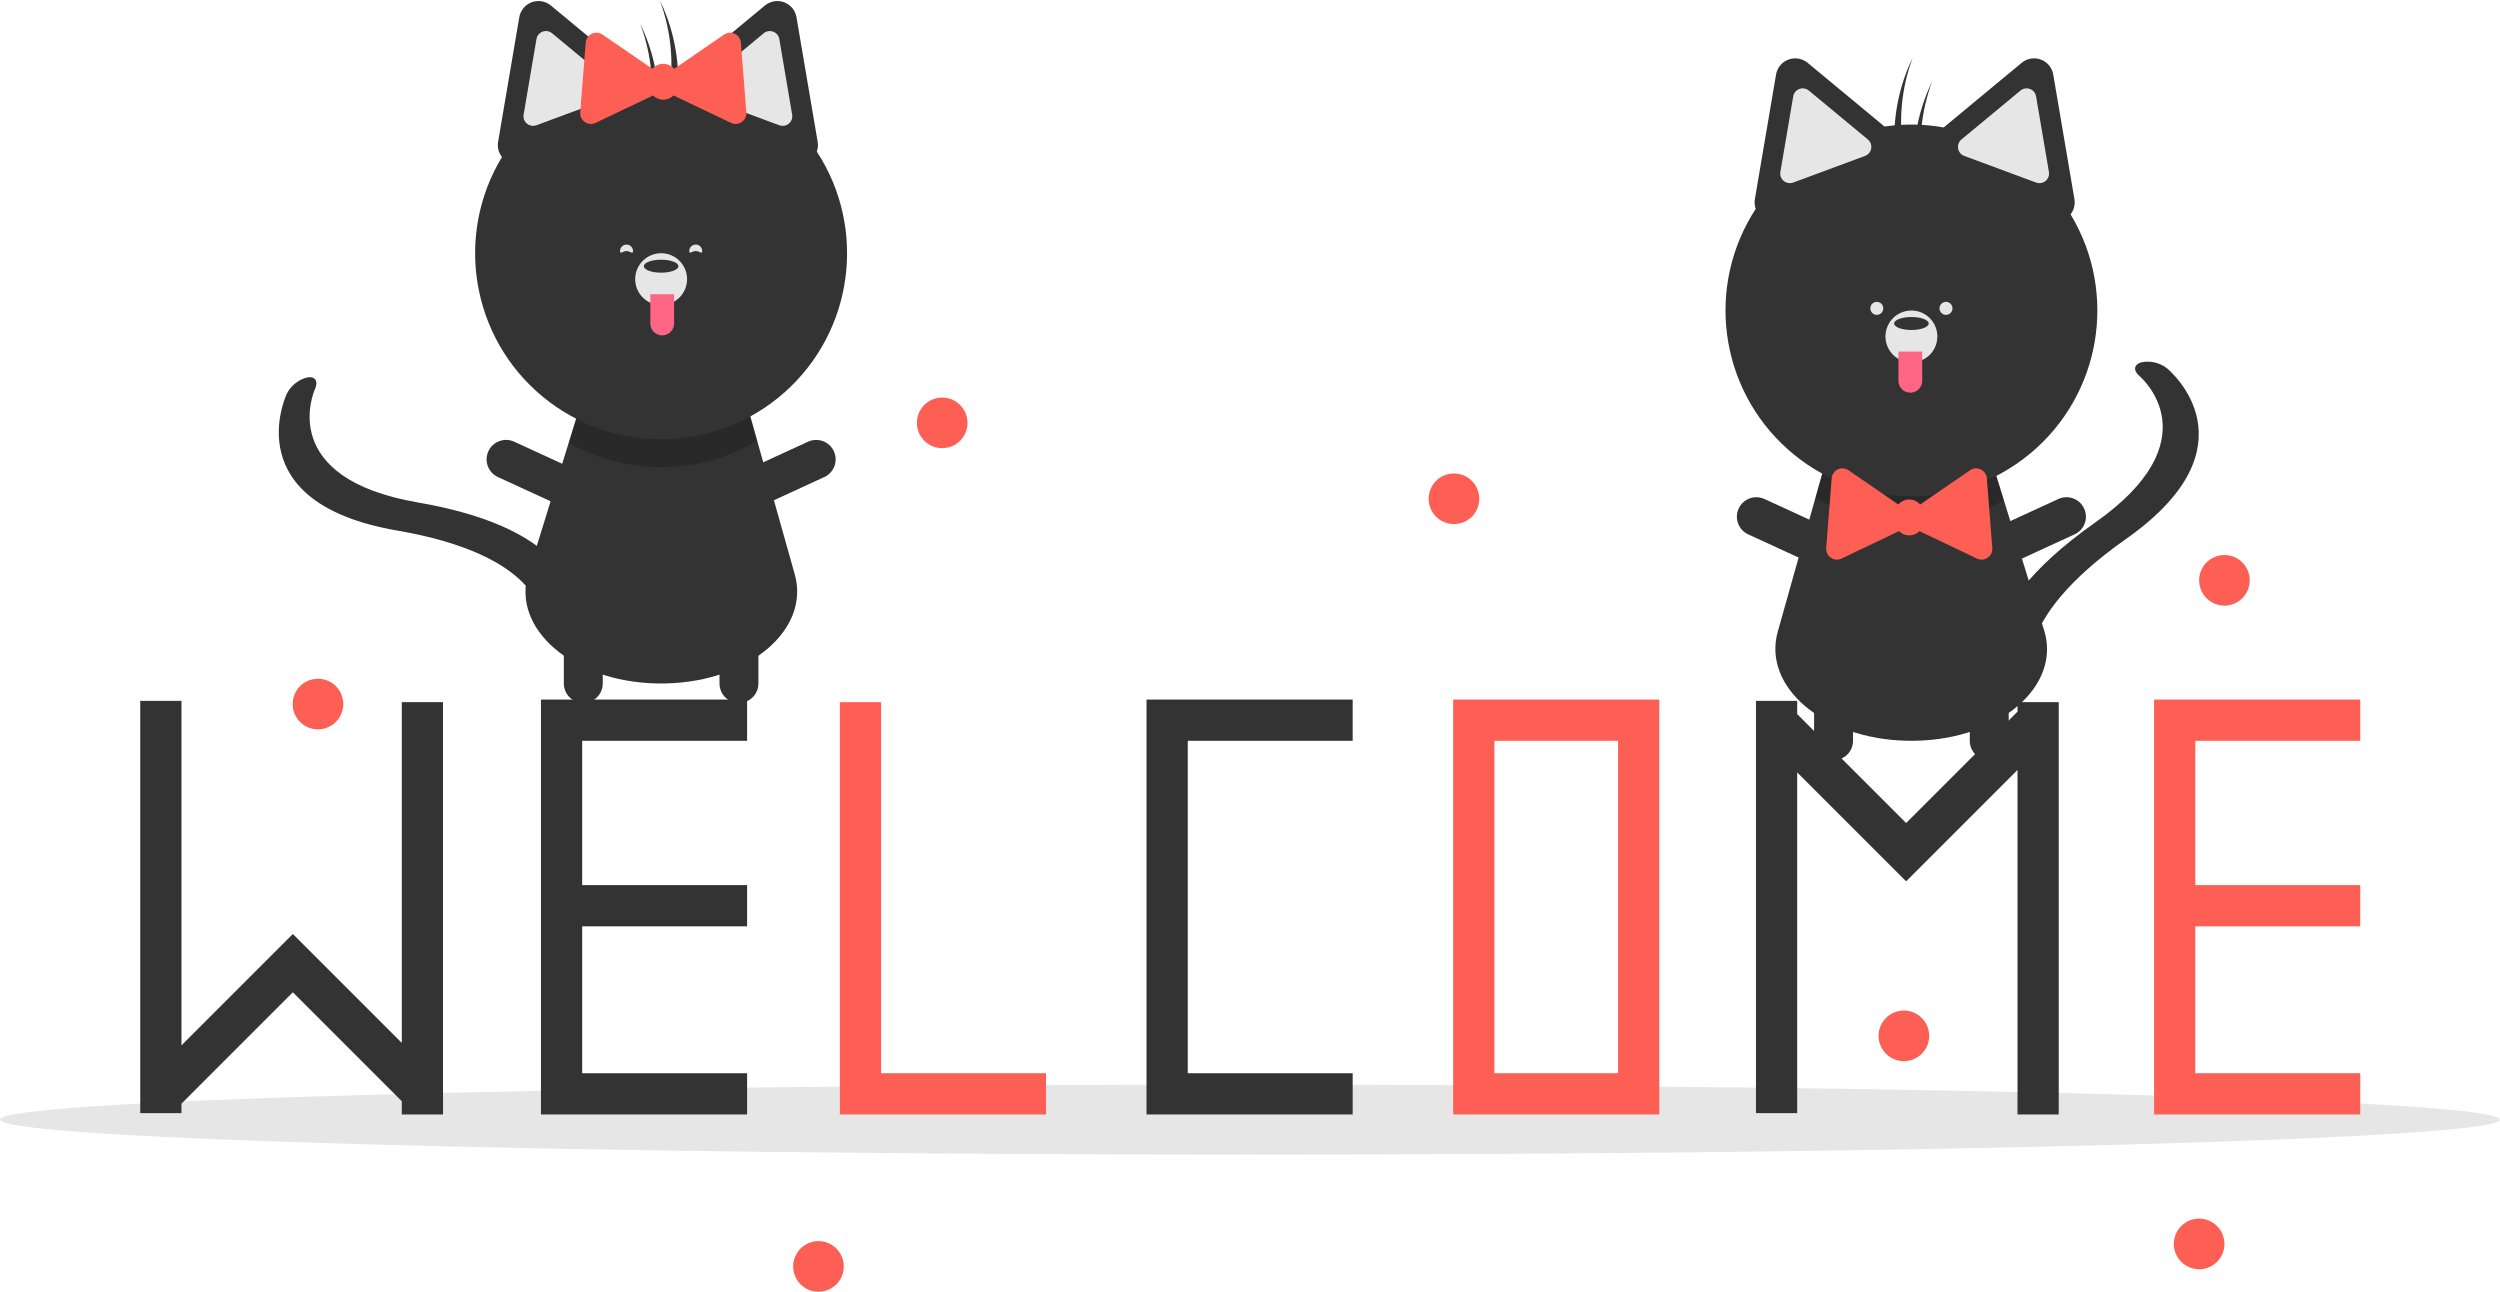
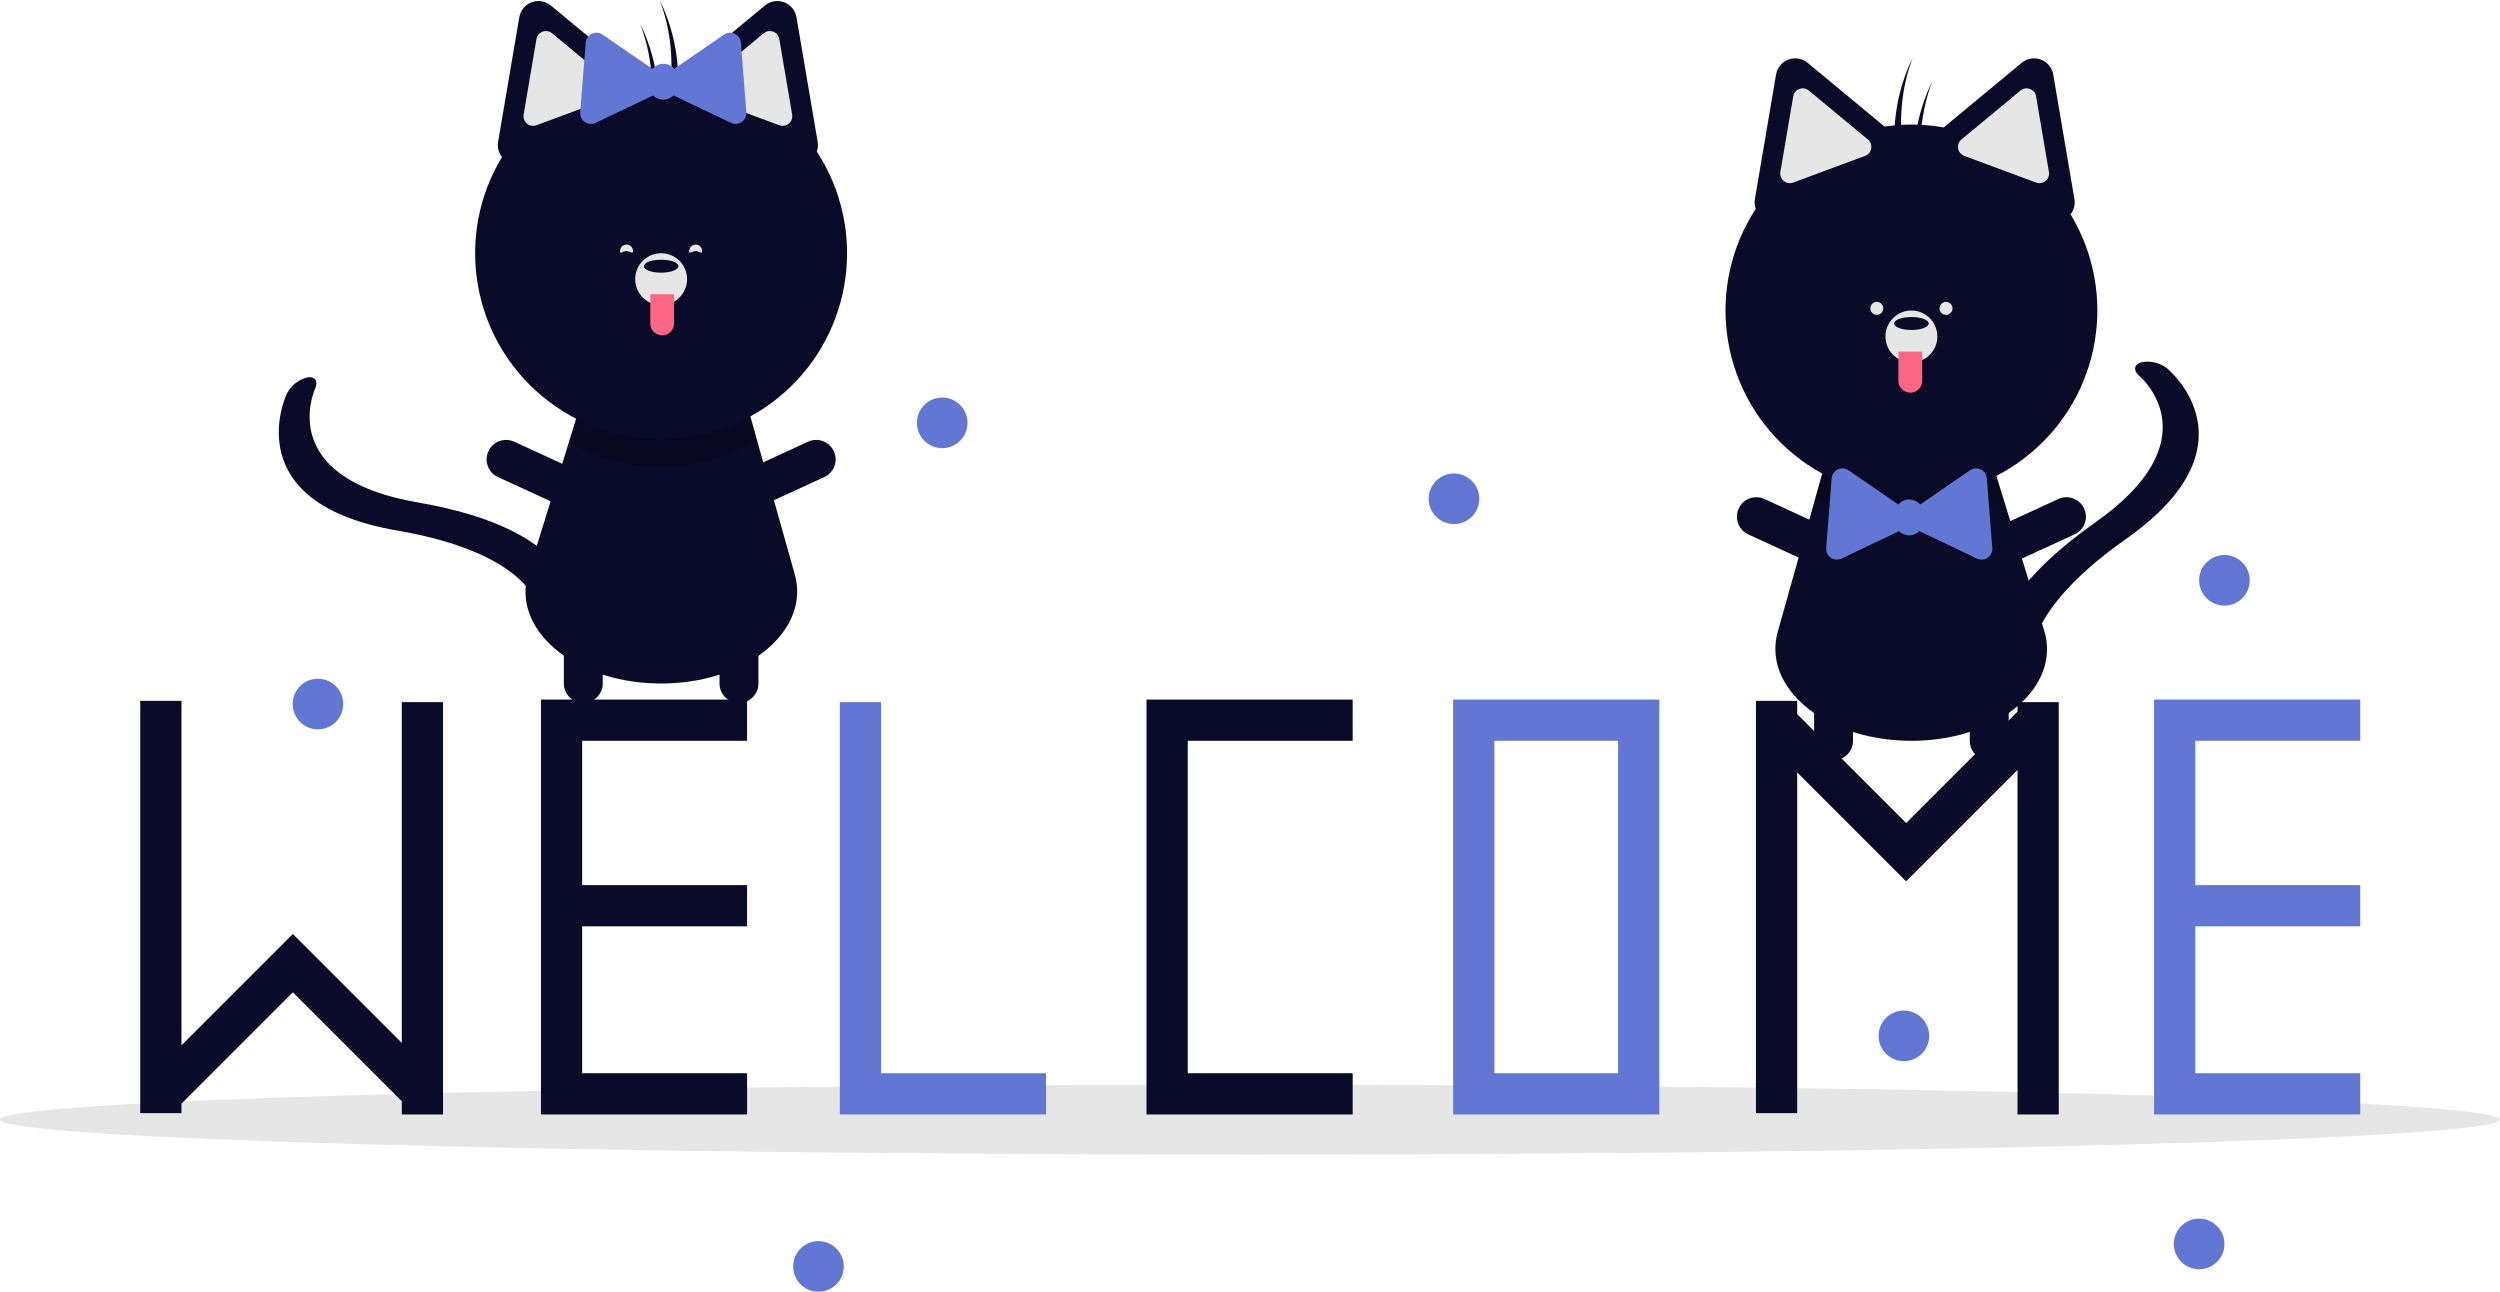
<svg xmlns="http://www.w3.org/2000/svg" id="a767eac7-073f-42f5-be07-7b01228cc98c" data-name="Layer 1" width="889.076" height="459.38" viewBox="0 0 889.076 459.38">
  <ellipse cx="444.538" cy="398.169" rx="444.538" ry="12.435" fill="#e6e6e6" />
-   <path d="M836.907,483.742c-.561.008-1.123.015-1.692.015s-1.13-.008-1.692-.015c-29.757-.677-51.326-19.269-45.836-38.777l13.387-47.589,3.383-12.041,59.976,1.023,3.645,11.78,14.348,46.366C888.502,464.119,866.934,483.065,836.907,483.742Z" transform="translate(-155.4622 -220.3102)" fill="#333" />
+   <path d="M836.907,483.742c-.561.008-1.123.015-1.692.015s-1.13-.008-1.692-.015c-29.757-.677-51.326-19.269-45.836-38.777l13.387-47.589,3.383-12.041,59.976,1.023,3.645,11.78,14.348,46.366C888.502,464.119,866.934,483.065,836.907,483.742Z" transform="translate(-155.4622 -220.3102)" fill="#0a0b29" />
  <path d="M868.079,398.137a66.201,66.201,0,0,1-67.004-.761l3.383-12.041,59.976,1.023Z" transform="translate(-155.4622 -220.3102)" opacity="0.2" />
-   <path d="M865.548,446.544c2.591-9.656,11.106-23.585,34.987-40.38,41.648-29.294,16.803-51.259,15.727-52.18-2.258-1.93-1.925-4.098.775-4.839a11.224,11.224,0,0,1,9.034,2.103c1.348,1.115,32.459,27.683-14.537,60.734-42.295,29.75-33.302,49.169-33.199,49.355,1.133,2.077-.684,3.739-4.063,3.716s-7.039-1.723-8.176-3.797C865.856,460.818,863.135,455.533,865.548,446.544Z" transform="translate(-155.4622 -220.3102)" fill="#333" />
-   <path d="M807.534,490.677a6.92,6.92,0,0,1-6.92-6.92V453.769a6.92,6.92,0,0,1,13.841,0v29.988A6.92,6.92,0,0,1,807.534,490.677Z" transform="translate(-155.4622 -220.3102)" fill="#333" />
-   <path d="M813.602,419.484a6.92,6.92,0,0,1-9.179,3.394l-27.243-12.534a6.92,6.92,0,0,1,5.785-12.574l27.243,12.534A6.92,6.92,0,0,1,813.602,419.484Z" transform="translate(-155.4622 -220.3102)" fill="#333" />
-   <path d="M856.829,419.484a6.92,6.92,0,0,0,9.179,3.394l27.243-12.534a6.92,6.92,0,0,0-5.785-12.574l-27.243,12.534A6.92,6.92,0,0,0,856.829,419.484Z" transform="translate(-155.4622 -220.3102)" fill="#333" />
-   <path d="M862.897,490.677a6.92,6.92,0,0,0,6.92-6.92V453.769a6.92,6.92,0,1,0-13.841,0v29.988A6.92,6.92,0,0,0,862.897,490.677Z" transform="translate(-155.4622 -220.3102)" fill="#333" />
-   <path d="M891.818,296.535a6.806,6.806,0,0,0,1.373-5.408l-3.766-22.157-3.766-22.157a6.913,6.913,0,0,0-11.226-4.164L857.127,256.988l-10.426,8.64a65.694,65.694,0,0,0-21.047-.317l-10.043-8.322-17.305-14.34a6.913,6.913,0,0,0-11.226,4.164l-3.766,22.157-3.766,22.157a6.844,6.844,0,0,0,.301,3.474,66.118,66.118,0,1,0,111.969,1.935Z" transform="translate(-155.4622 -220.3102)" fill="#333" />
+   <path d="M865.548,446.544c2.591-9.656,11.106-23.585,34.987-40.38,41.648-29.294,16.803-51.259,15.727-52.18-2.258-1.93-1.925-4.098.775-4.839a11.224,11.224,0,0,1,9.034,2.103c1.348,1.115,32.459,27.683-14.537,60.734-42.295,29.75-33.302,49.169-33.199,49.355,1.133,2.077-.684,3.739-4.063,3.716s-7.039-1.723-8.176-3.797C865.856,460.818,863.135,455.533,865.548,446.544Z" transform="translate(-155.4622 -220.3102)" fill="#0a0b29" />
+   <path d="M807.534,490.677a6.92,6.92,0,0,1-6.92-6.92V453.769a6.92,6.92,0,0,1,13.841,0v29.988A6.92,6.92,0,0,1,807.534,490.677Z" transform="translate(-155.4622 -220.3102)" fill="#0a0b29" />
+   <path d="M813.602,419.484a6.92,6.92,0,0,1-9.179,3.394l-27.243-12.534a6.92,6.92,0,0,1,5.785-12.574l27.243,12.534A6.92,6.92,0,0,1,813.602,419.484Z" transform="translate(-155.4622 -220.3102)" fill="#0a0b29" />
+   <path d="M856.829,419.484a6.92,6.92,0,0,0,9.179,3.394l27.243-12.534a6.92,6.92,0,0,0-5.785-12.574l-27.243,12.534A6.92,6.92,0,0,0,856.829,419.484Z" transform="translate(-155.4622 -220.3102)" fill="#0a0b29" />
+   <path d="M862.897,490.677a6.92,6.92,0,0,0,6.92-6.92V453.769a6.92,6.92,0,1,0-13.841,0v29.988A6.92,6.92,0,0,0,862.897,490.677Z" transform="translate(-155.4622 -220.3102)" fill="#0a0b29" />
+   <path d="M891.818,296.535a6.806,6.806,0,0,0,1.373-5.408l-3.766-22.157-3.766-22.157a6.913,6.913,0,0,0-11.226-4.164L857.127,256.988l-10.426,8.64a65.694,65.694,0,0,0-21.047-.317l-10.043-8.322-17.305-14.34a6.913,6.913,0,0,0-11.226,4.164l-3.766,22.157-3.766,22.157a6.844,6.844,0,0,0,.301,3.474,66.118,66.118,0,1,0,111.969,1.935Z" transform="translate(-155.4622 -220.3102)" fill="#0a0b29" />
  <path d="M796.572,251.728a3.447,3.447,0,0,0-1.202.218,3.388,3.388,0,0,0-2.184,2.635L788.618,281.451a3.423,3.423,0,0,0,4.565,3.782l25.553-9.479a3.422,3.422,0,0,0,.993-5.844l-0-.001-20.985-17.39A3.392,3.392,0,0,0,796.572,251.728Z" transform="translate(-155.4622 -220.3102)" fill="#e6e6e6" />
  <path d="M876.167,251.728a3.392,3.392,0,0,0-2.172.792l-20.986,17.391a3.422,3.422,0,0,0,.993,5.844l25.553,9.479a3.423,3.423,0,0,0,4.565-3.782l-4.567-26.87a3.388,3.388,0,0,0-2.184-2.635A3.447,3.447,0,0,0,876.167,251.728Z" transform="translate(-155.4622 -220.3102)" fill="#e6e6e6" />
  <circle cx="679.753" cy="119.658" r="9.227" fill="#e6e6e6" />
-   <ellipse cx="679.753" cy="115.044" rx="6.151" ry="2.307" fill="#333" />
+   <ellipse cx="679.753" cy="115.044" rx="6.151" ry="2.307" fill="#0a0b29" />
  <path d="M675.14,125.04H683.598a0,0,0,0,1,0,0v10.38a4.229,4.229,0,0,1-4.229,4.229h0a4.229,4.229,0,0,1-4.229-4.229V125.04a0,0,0,0,1,0,0Z" fill="#ff6584" />
-   <path d="M835.729,240.69c-.444.92-.874,1.849-1.279,2.798a65.818,65.818,0,0,0-4.651,35.344c.866-1.256,1.776-2.565,2.701-3.888A65.775,65.775,0,0,1,835.729,240.69Z" transform="translate(-155.4622 -220.3102)" fill="#333" />
-   <path d="M842.649,249.148c-.444.92-.874,1.849-1.279,2.798A65.818,65.818,0,0,0,836.719,287.29c.866-1.256,1.776-2.565,2.701-3.888A65.775,65.775,0,0,1,842.649,249.148Z" transform="translate(-155.4622 -220.3102)" fill="#333" />
-   <path d="M863.985,415.199l-.975-12.398-.975-12.398a3.825,3.825,0,0,0-5.98-2.853l-10.25,7.043-7.485,5.143a5.095,5.095,0,0,0-7.749,0l-7.485-5.143L812.838,387.55a3.825,3.825,0,0,0-5.98,2.853l-.975,12.398-.975,12.398a3.825,3.825,0,0,0,5.461,3.752l11.224-5.355,9.223-4.4a5.101,5.101,0,0,0,7.262,0l9.223,4.4,11.224,5.355A3.825,3.825,0,0,0,863.985,415.199Z" transform="translate(-155.4622 -220.3102)" fill="#fe5f55" />
+   <path d="M835.729,240.69c-.444.92-.874,1.849-1.279,2.798a65.818,65.818,0,0,0-4.651,35.344c.866-1.256,1.776-2.565,2.701-3.888A65.775,65.775,0,0,1,835.729,240.69Z" transform="translate(-155.4622 -220.3102)" fill="#0a0b29" />
+   <path d="M842.649,249.148c-.444.92-.874,1.849-1.279,2.798A65.818,65.818,0,0,0,836.719,287.29c.866-1.256,1.776-2.565,2.701-3.888A65.775,65.775,0,0,1,842.649,249.148Z" transform="translate(-155.4622 -220.3102)" fill="#0a0b29" />
+   <path d="M863.985,415.199l-.975-12.398-.975-12.398a3.825,3.825,0,0,0-5.98-2.853l-10.25,7.043-7.485,5.143a5.095,5.095,0,0,0-7.749,0l-7.485-5.143L812.838,387.55a3.825,3.825,0,0,0-5.98,2.853l-.975,12.398-.975,12.398a3.825,3.825,0,0,0,5.461,3.752l11.224-5.355,9.223-4.4a5.101,5.101,0,0,0,7.262,0l9.223,4.4,11.224,5.355A3.825,3.825,0,0,0,863.985,415.199Z" transform="translate(-155.4622 -220.3102)" fill="#6277d3" />
  <circle cx="667.451" cy="109.662" r="2.307" fill="#e6e6e6" />
  <circle cx="692.056" cy="109.662" r="2.307" fill="#e6e6e6" />
-   <path d="M388.888,463.362c.561.008,1.123.015,1.692.015s1.13-.008,1.692-.015c29.757-.677,51.326-19.269,45.836-38.777l-13.387-47.589L421.336,364.955l-59.976,1.023-3.645,11.78-14.348,46.366C337.293,443.739,358.861,462.685,388.888,463.362Z" transform="translate(-155.4622 -220.3102)" fill="#333" />
+   <path d="M388.888,463.362c.561.008,1.123.015,1.692.015s1.13-.008,1.692-.015c29.757-.677,51.326-19.269,45.836-38.777l-13.387-47.589L421.336,364.955l-59.976,1.023-3.645,11.78-14.348,46.366C337.293,443.739,358.861,462.685,388.888,463.362Z" transform="translate(-155.4622 -220.3102)" fill="#0a0b29" />
  <path d="M357.715,377.758a66.201,66.201,0,0,0,67.004-.761L421.336,364.955l-59.976,1.023Z" transform="translate(-155.4622 -220.3102)" opacity="0.2" />
-   <path d="M352.962,420.524c-6.473-7.619-20.13-16.565-48.9-21.526-50.177-8.656-37.121-39.139-36.542-40.432,1.215-2.711-.014-4.527-2.771-4.041a11.224,11.224,0,0,0-7.266,5.766c-.741,1.585-17.492,38.91,39.127,48.673,50.957,8.79,51.139,30.19,51.125,30.403-.136,2.362,2.218,3.087,5.263,1.62s5.625-4.569,5.765-6.931C358.791,433.557,358.99,427.616,352.962,420.524Z" transform="translate(-155.4622 -220.3102)" fill="#333" />
-   <path d="M418.261,470.298a6.92,6.92,0,0,0,6.92-6.92V433.389a6.92,6.92,0,0,0-13.841,0v29.988A6.92,6.92,0,0,0,418.261,470.298Z" transform="translate(-155.4622 -220.3102)" fill="#333" />
-   <path d="M412.193,399.105a6.92,6.92,0,0,0,9.179,3.394l27.243-12.534a6.92,6.92,0,1,0-5.785-12.574l-27.243,12.534A6.92,6.92,0,0,0,412.193,399.105Z" transform="translate(-155.4622 -220.3102)" fill="#333" />
-   <path d="M368.966,399.105a6.92,6.92,0,0,1-9.179,3.394l-27.243-12.534a6.92,6.92,0,1,1,5.785-12.574l27.243,12.534A6.92,6.92,0,0,1,368.966,399.105Z" transform="translate(-155.4622 -220.3102)" fill="#333" />
-   <path d="M362.898,470.298a6.92,6.92,0,0,1-6.92-6.92V433.389a6.92,6.92,0,0,1,13.841,0v29.988A6.92,6.92,0,0,1,362.898,470.298Z" transform="translate(-155.4622 -220.3102)" fill="#333" />
-   <path d="M445.947,274.221a6.844,6.844,0,0,0,.301-3.474l-3.766-22.157-3.766-22.157a6.913,6.913,0,0,0-11.226-4.164l-17.305,14.34L400.141,244.931a65.694,65.694,0,0,0-21.047.317l-10.426-8.64-17.305-14.34a6.913,6.913,0,0,0-11.226,4.164L336.37,248.59l-3.766,22.157a6.806,6.806,0,0,0,1.373,5.408,66.137,66.137,0,1,0,111.969-1.935Z" transform="translate(-155.4622 -220.3102)" fill="#333" />
+   <path d="M352.962,420.524c-6.473-7.619-20.13-16.565-48.9-21.526-50.177-8.656-37.121-39.139-36.542-40.432,1.215-2.711-.014-4.527-2.771-4.041a11.224,11.224,0,0,0-7.266,5.766c-.741,1.585-17.492,38.91,39.127,48.673,50.957,8.79,51.139,30.19,51.125,30.403-.136,2.362,2.218,3.087,5.263,1.62s5.625-4.569,5.765-6.931C358.791,433.557,358.99,427.616,352.962,420.524Z" transform="translate(-155.4622 -220.3102)" fill="#0a0b29" />
+   <path d="M418.261,470.298a6.92,6.92,0,0,0,6.92-6.92V433.389a6.92,6.92,0,0,0-13.841,0v29.988A6.92,6.92,0,0,0,418.261,470.298Z" transform="translate(-155.4622 -220.3102)" fill="#0a0b29" />
+   <path d="M412.193,399.105a6.92,6.92,0,0,0,9.179,3.394l27.243-12.534a6.92,6.92,0,1,0-5.785-12.574l-27.243,12.534A6.92,6.92,0,0,0,412.193,399.105Z" transform="translate(-155.4622 -220.3102)" fill="#0a0b29" />
+   <path d="M368.966,399.105a6.92,6.92,0,0,1-9.179,3.394l-27.243-12.534a6.92,6.92,0,1,1,5.785-12.574l27.243,12.534A6.92,6.92,0,0,1,368.966,399.105Z" transform="translate(-155.4622 -220.3102)" fill="#0a0b29" />
+   <path d="M362.898,470.298a6.92,6.92,0,0,1-6.92-6.92V433.389a6.92,6.92,0,0,1,13.841,0v29.988A6.92,6.92,0,0,1,362.898,470.298Z" transform="translate(-155.4622 -220.3102)" fill="#0a0b29" />
+   <path d="M445.947,274.221a6.844,6.844,0,0,0,.301-3.474l-3.766-22.157-3.766-22.157a6.913,6.913,0,0,0-11.226-4.164l-17.305,14.34L400.141,244.931a65.694,65.694,0,0,0-21.047.317l-10.426-8.64-17.305-14.34a6.913,6.913,0,0,0-11.226,4.164L336.37,248.59l-3.766,22.157a6.806,6.806,0,0,0,1.373,5.408,66.137,66.137,0,1,0,111.969-1.935Z" transform="translate(-155.4622 -220.3102)" fill="#0a0b29" />
  <path d="M427.051,232.14,406.066,249.53l-0.0.001a3.422,3.422,0,0,0,.993,5.844l25.553,9.479a3.423,3.423,0,0,0,4.565-3.782l-4.567-26.87a3.388,3.388,0,0,0-2.184-2.635,3.447,3.447,0,0,0-1.202-.218A3.392,3.392,0,0,0,427.051,232.14Z" transform="translate(-155.4622 -220.3102)" fill="#e6e6e6" />
  <path d="M348.427,231.566a3.388,3.388,0,0,0-2.184,2.635l-4.567,26.87a3.423,3.423,0,0,0,4.565,3.782l25.553-9.479a3.422,3.422,0,0,0,.993-5.844l-20.986-17.391a3.392,3.392,0,0,0-2.172-.792A3.447,3.447,0,0,0,348.427,231.566Z" transform="translate(-155.4622 -220.3102)" fill="#e6e6e6" />
  <circle cx="235.117" cy="99.278" r="9.227" fill="#e6e6e6" />
-   <ellipse cx="235.117" cy="94.665" rx="6.151" ry="2.307" fill="#333" />
+   <ellipse cx="235.117" cy="94.665" rx="6.151" ry="2.307" fill="#0a0b29" />
  <path d="M390.964,324.971h0A4.229,4.229,0,0,1,395.193,329.2v10.38a0,0,0,0,1,0,0h-8.458a0,0,0,0,1,0,0V329.2A4.229,4.229,0,0,1,390.964,324.971Z" transform="translate(626.4652 444.2411) rotate(-180)" fill="#ff6584" />
-   <path d="M390.066,220.31c.444.92.874,1.849,1.279,2.798a65.818,65.818,0,0,1,4.651,35.344c-.866-1.256-1.776-2.565-2.701-3.888A65.775,65.775,0,0,0,390.066,220.31Z" transform="translate(-155.4622 -220.3102)" fill="#333" />
-   <path d="M383.146,228.768c.444.92.874,1.849,1.279,2.798a65.818,65.818,0,0,1,4.651,35.344c-.866-1.256-1.776-2.565-2.701-3.888A65.775,65.775,0,0,0,383.146,228.768Z" transform="translate(-155.4622 -220.3102)" fill="#333" />
-   <path d="M361.81,260.258l.975-12.398.975-12.398a3.825,3.825,0,0,1,5.98-2.853l10.25,7.043,7.485,5.143a5.095,5.095,0,0,1,7.749,0l7.485-5.143,10.25-7.043a3.825,3.825,0,0,1,5.98,2.853l.975,12.398.975,12.398a3.825,3.825,0,0,1-5.461,3.752L404.202,258.655l-9.223-4.4a5.101,5.101,0,0,1-7.262,0l-9.223,4.4L367.27,264.01A3.825,3.825,0,0,1,361.81,260.258Z" transform="translate(-155.4622 -220.3102)" fill="#fe5f55" />
+   <path d="M390.066,220.31c.444.92.874,1.849,1.279,2.798a65.818,65.818,0,0,1,4.651,35.344c-.866-1.256-1.776-2.565-2.701-3.888A65.775,65.775,0,0,0,390.066,220.31Z" transform="translate(-155.4622 -220.3102)" fill="#0a0b29" />
+   <path d="M383.146,228.768c.444.92.874,1.849,1.279,2.798a65.818,65.818,0,0,1,4.651,35.344c-.866-1.256-1.776-2.565-2.701-3.888A65.775,65.775,0,0,0,383.146,228.768Z" transform="translate(-155.4622 -220.3102)" fill="#0a0b29" />
+   <path d="M361.81,260.258l.975-12.398.975-12.398a3.825,3.825,0,0,1,5.98-2.853l10.25,7.043,7.485,5.143a5.095,5.095,0,0,1,7.749,0l7.485-5.143,10.25-7.043a3.825,3.825,0,0,1,5.98,2.853l.975,12.398.975,12.398a3.825,3.825,0,0,1-5.461,3.752L404.202,258.655l-9.223-4.4a5.101,5.101,0,0,1-7.262,0l-9.223,4.4L367.27,264.01A3.825,3.825,0,0,1,361.81,260.258Z" transform="translate(-155.4622 -220.3102)" fill="#6277d3" />
  <path d="M400.575,309.592c0,1.274,1.033,0,2.307,0s2.307,1.274,2.307,0a2.307,2.307,0,0,0-4.614,0Z" transform="translate(-155.4622 -220.3102)" fill="#e6e6e6" />
  <path d="M380.583,309.592c0,1.274-1.033,0-2.307,0s-2.307,1.274-2.307,0a2.307,2.307,0,0,1,4.614,0Z" transform="translate(-155.4622 -220.3102)" fill="#e6e6e6" />
-   <polygon points="481.05 263.451 481.05 248.788 407.736 248.788 407.736 249.705 407.736 263.451 407.736 381.67 407.736 396.333 422.399 396.333 481.05 396.333 481.05 381.67 422.399 381.67 422.399 263.451 481.05 263.451" fill="#333" />
-   <path d="M672.253,469.099V616.643h73.314V469.099Zm58.651,132.882h-43.988V483.761h43.988Z" transform="translate(-155.4622 -220.3102)" fill="#fe5f55" />
-   <polygon points="313.344 381.67 313.344 249.705 298.681 249.705 298.681 381.67 298.681 396.333 313.344 396.333 371.995 396.333 371.995 381.67 313.344 381.67" fill="#fe5f55" />
-   <polygon points="265.69 263.451 265.69 248.788 192.376 248.788 192.376 249.705 192.376 263.451 192.376 314.771 192.376 329.434 192.376 381.67 192.376 396.333 207.039 396.333 265.69 396.333 265.69 381.67 207.039 381.67 207.039 329.434 265.69 329.434 265.69 314.771 207.039 314.771 207.039 263.451 265.69 263.451" fill="#333" />
-   <polygon points="839.372 263.451 839.372 248.788 766.058 248.788 766.058 249.705 766.058 263.451 766.058 314.771 766.058 329.434 766.058 381.67 766.058 396.333 780.721 396.333 839.372 396.333 839.372 381.67 780.721 381.67 780.721 329.434 839.372 329.434 839.372 314.771 780.721 314.771 780.721 263.451 839.372 263.451" fill="#fe5f55" />
-   <polygon points="142.889 249.705 142.889 370.89 104.228 332.23 104.14 332.319 104.058 332.237 64.535 371.76 64.535 249.247 49.872 249.247 49.872 395.875 64.535 395.875 64.535 392.496 104.147 352.884 142.889 391.627 142.889 396.333 157.552 396.333 157.552 249.705 142.889 249.705" fill="#333" />
-   <polygon points="717.488 249.705 717.488 253.083 677.876 292.695 639.133 253.953 639.133 249.247 624.47 249.247 624.47 395.875 639.133 395.875 639.133 274.689 677.794 313.35 677.883 313.261 677.964 313.342 717.488 273.819 717.488 396.333 732.15 396.333 732.15 249.705 717.488 249.705" fill="#333" />
-   <circle cx="335.076" cy="150.38" r="9" fill="#fe5f55" />
-   <circle cx="113.076" cy="250.38" r="9" fill="#fe5f55" />
-   <circle cx="291.076" cy="450.38" r="9" fill="#fe5f55" />
-   <circle cx="517.076" cy="177.38" r="9" fill="#fe5f55" />
-   <circle cx="782.076" cy="442.38" r="9" fill="#fe5f55" />
-   <circle cx="791.076" cy="206.38" r="9" fill="#fe5f55" />
-   <circle cx="677.076" cy="368.38" r="9" fill="#fe5f55" />
+   <polygon points="481.05 263.451 481.05 248.788 407.736 248.788 407.736 249.705 407.736 263.451 407.736 381.67 407.736 396.333 422.399 396.333 481.05 396.333 481.05 381.67 422.399 381.67 422.399 263.451 481.05 263.451" fill="#0a0b29" />
+   <path d="M672.253,469.099V616.643h73.314V469.099Zm58.651,132.882h-43.988V483.761h43.988Z" transform="translate(-155.4622 -220.3102)" fill="#6277d3" />
+   <polygon points="313.344 381.67 313.344 249.705 298.681 249.705 298.681 381.67 298.681 396.333 313.344 396.333 371.995 396.333 371.995 381.67 313.344 381.67" fill="#6277d3" />
+   <polygon points="265.69 263.451 265.69 248.788 192.376 248.788 192.376 249.705 192.376 263.451 192.376 314.771 192.376 329.434 192.376 381.67 192.376 396.333 207.039 396.333 265.69 396.333 265.69 381.67 207.039 381.67 207.039 329.434 265.69 329.434 265.69 314.771 207.039 314.771 207.039 263.451 265.69 263.451" fill="#0a0b29" />
+   <polygon points="839.372 263.451 839.372 248.788 766.058 248.788 766.058 249.705 766.058 263.451 766.058 314.771 766.058 329.434 766.058 381.67 766.058 396.333 780.721 396.333 839.372 396.333 839.372 381.67 780.721 381.67 780.721 329.434 839.372 329.434 839.372 314.771 780.721 314.771 780.721 263.451 839.372 263.451" fill="#6277d3" />
+   <polygon points="142.889 249.705 142.889 370.89 104.228 332.23 104.14 332.319 104.058 332.237 64.535 371.76 64.535 249.247 49.872 249.247 49.872 395.875 64.535 395.875 64.535 392.496 104.147 352.884 142.889 391.627 142.889 396.333 157.552 396.333 157.552 249.705 142.889 249.705" fill="#0a0b29" />
+   <polygon points="717.488 249.705 717.488 253.083 677.876 292.695 639.133 253.953 639.133 249.247 624.47 249.247 624.47 395.875 639.133 395.875 639.133 274.689 677.794 313.35 677.883 313.261 677.964 313.342 717.488 273.819 717.488 396.333 732.15 396.333 732.15 249.705 717.488 249.705" fill="#0a0b29" />
+   <circle cx="335.076" cy="150.38" r="9" fill="#6277d3" />
+   <circle cx="113.076" cy="250.38" r="9" fill="#6277d3" />
+   <circle cx="291.076" cy="450.38" r="9" fill="#6277d3" />
+   <circle cx="517.076" cy="177.38" r="9" fill="#6277d3" />
+   <circle cx="782.076" cy="442.38" r="9" fill="#6277d3" />
+   <circle cx="791.076" cy="206.38" r="9" fill="#6277d3" />
+   <circle cx="677.076" cy="368.38" r="9" fill="#6277d3" />
</svg>
